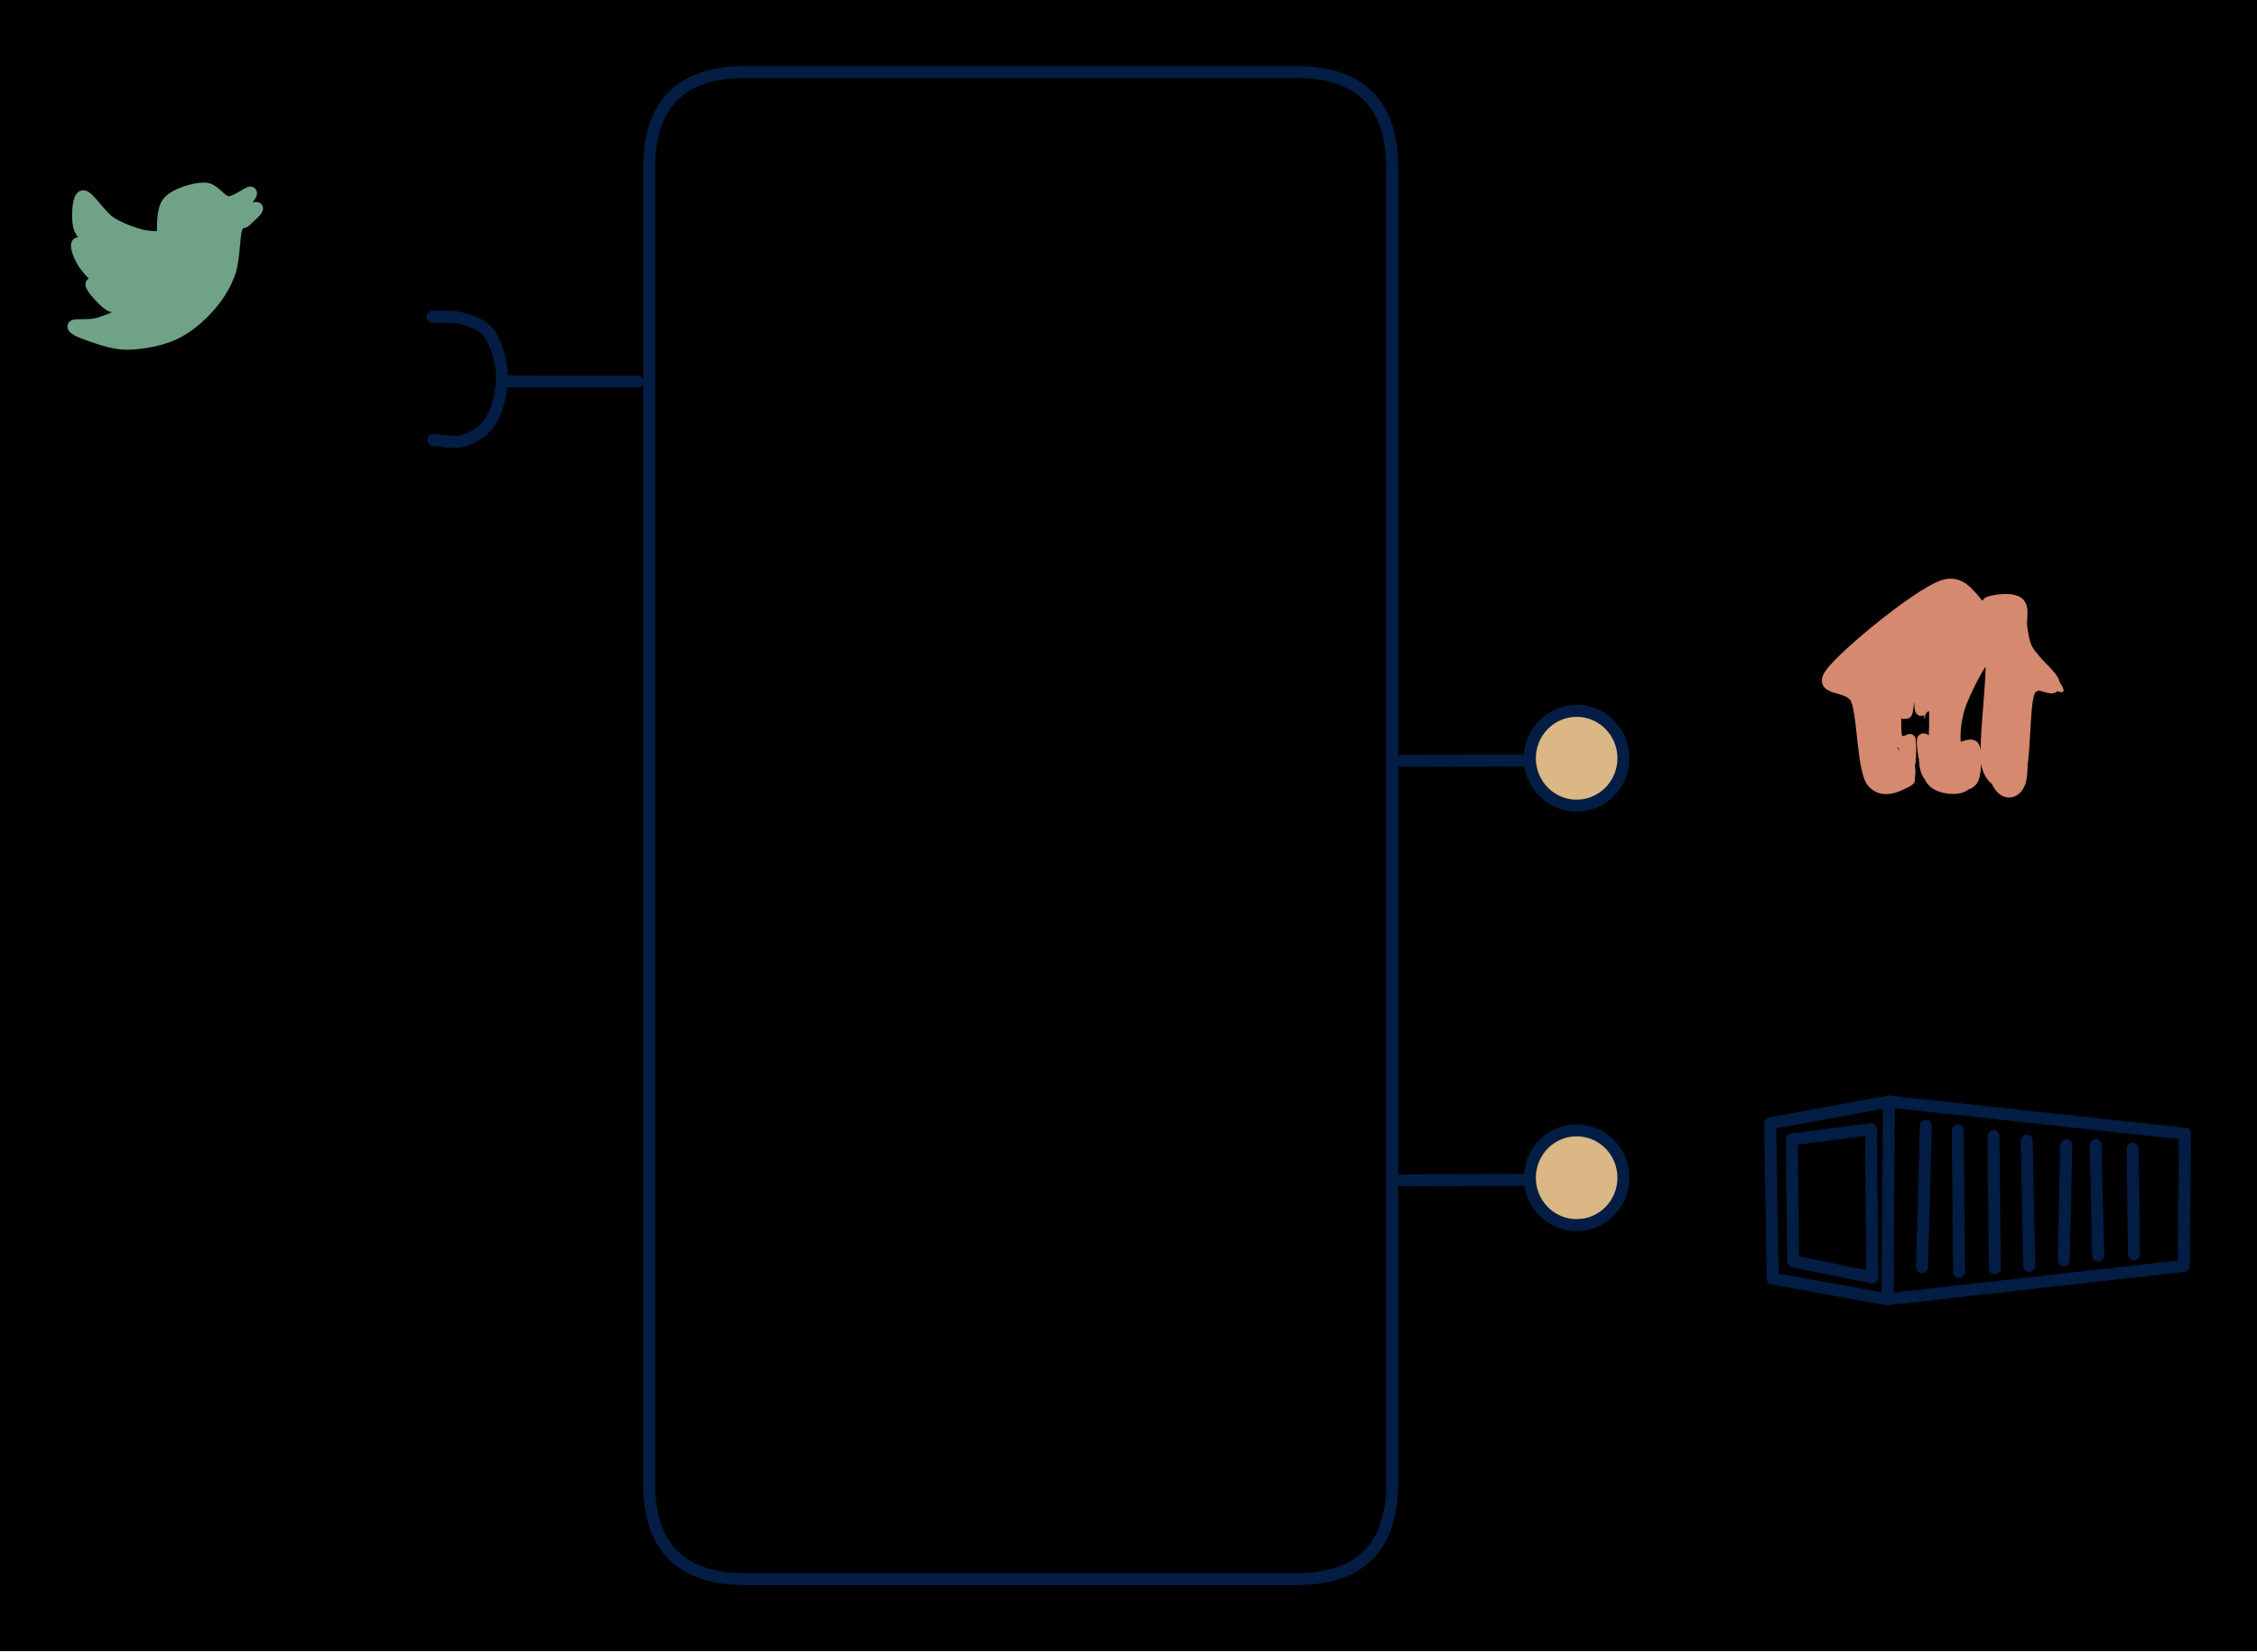
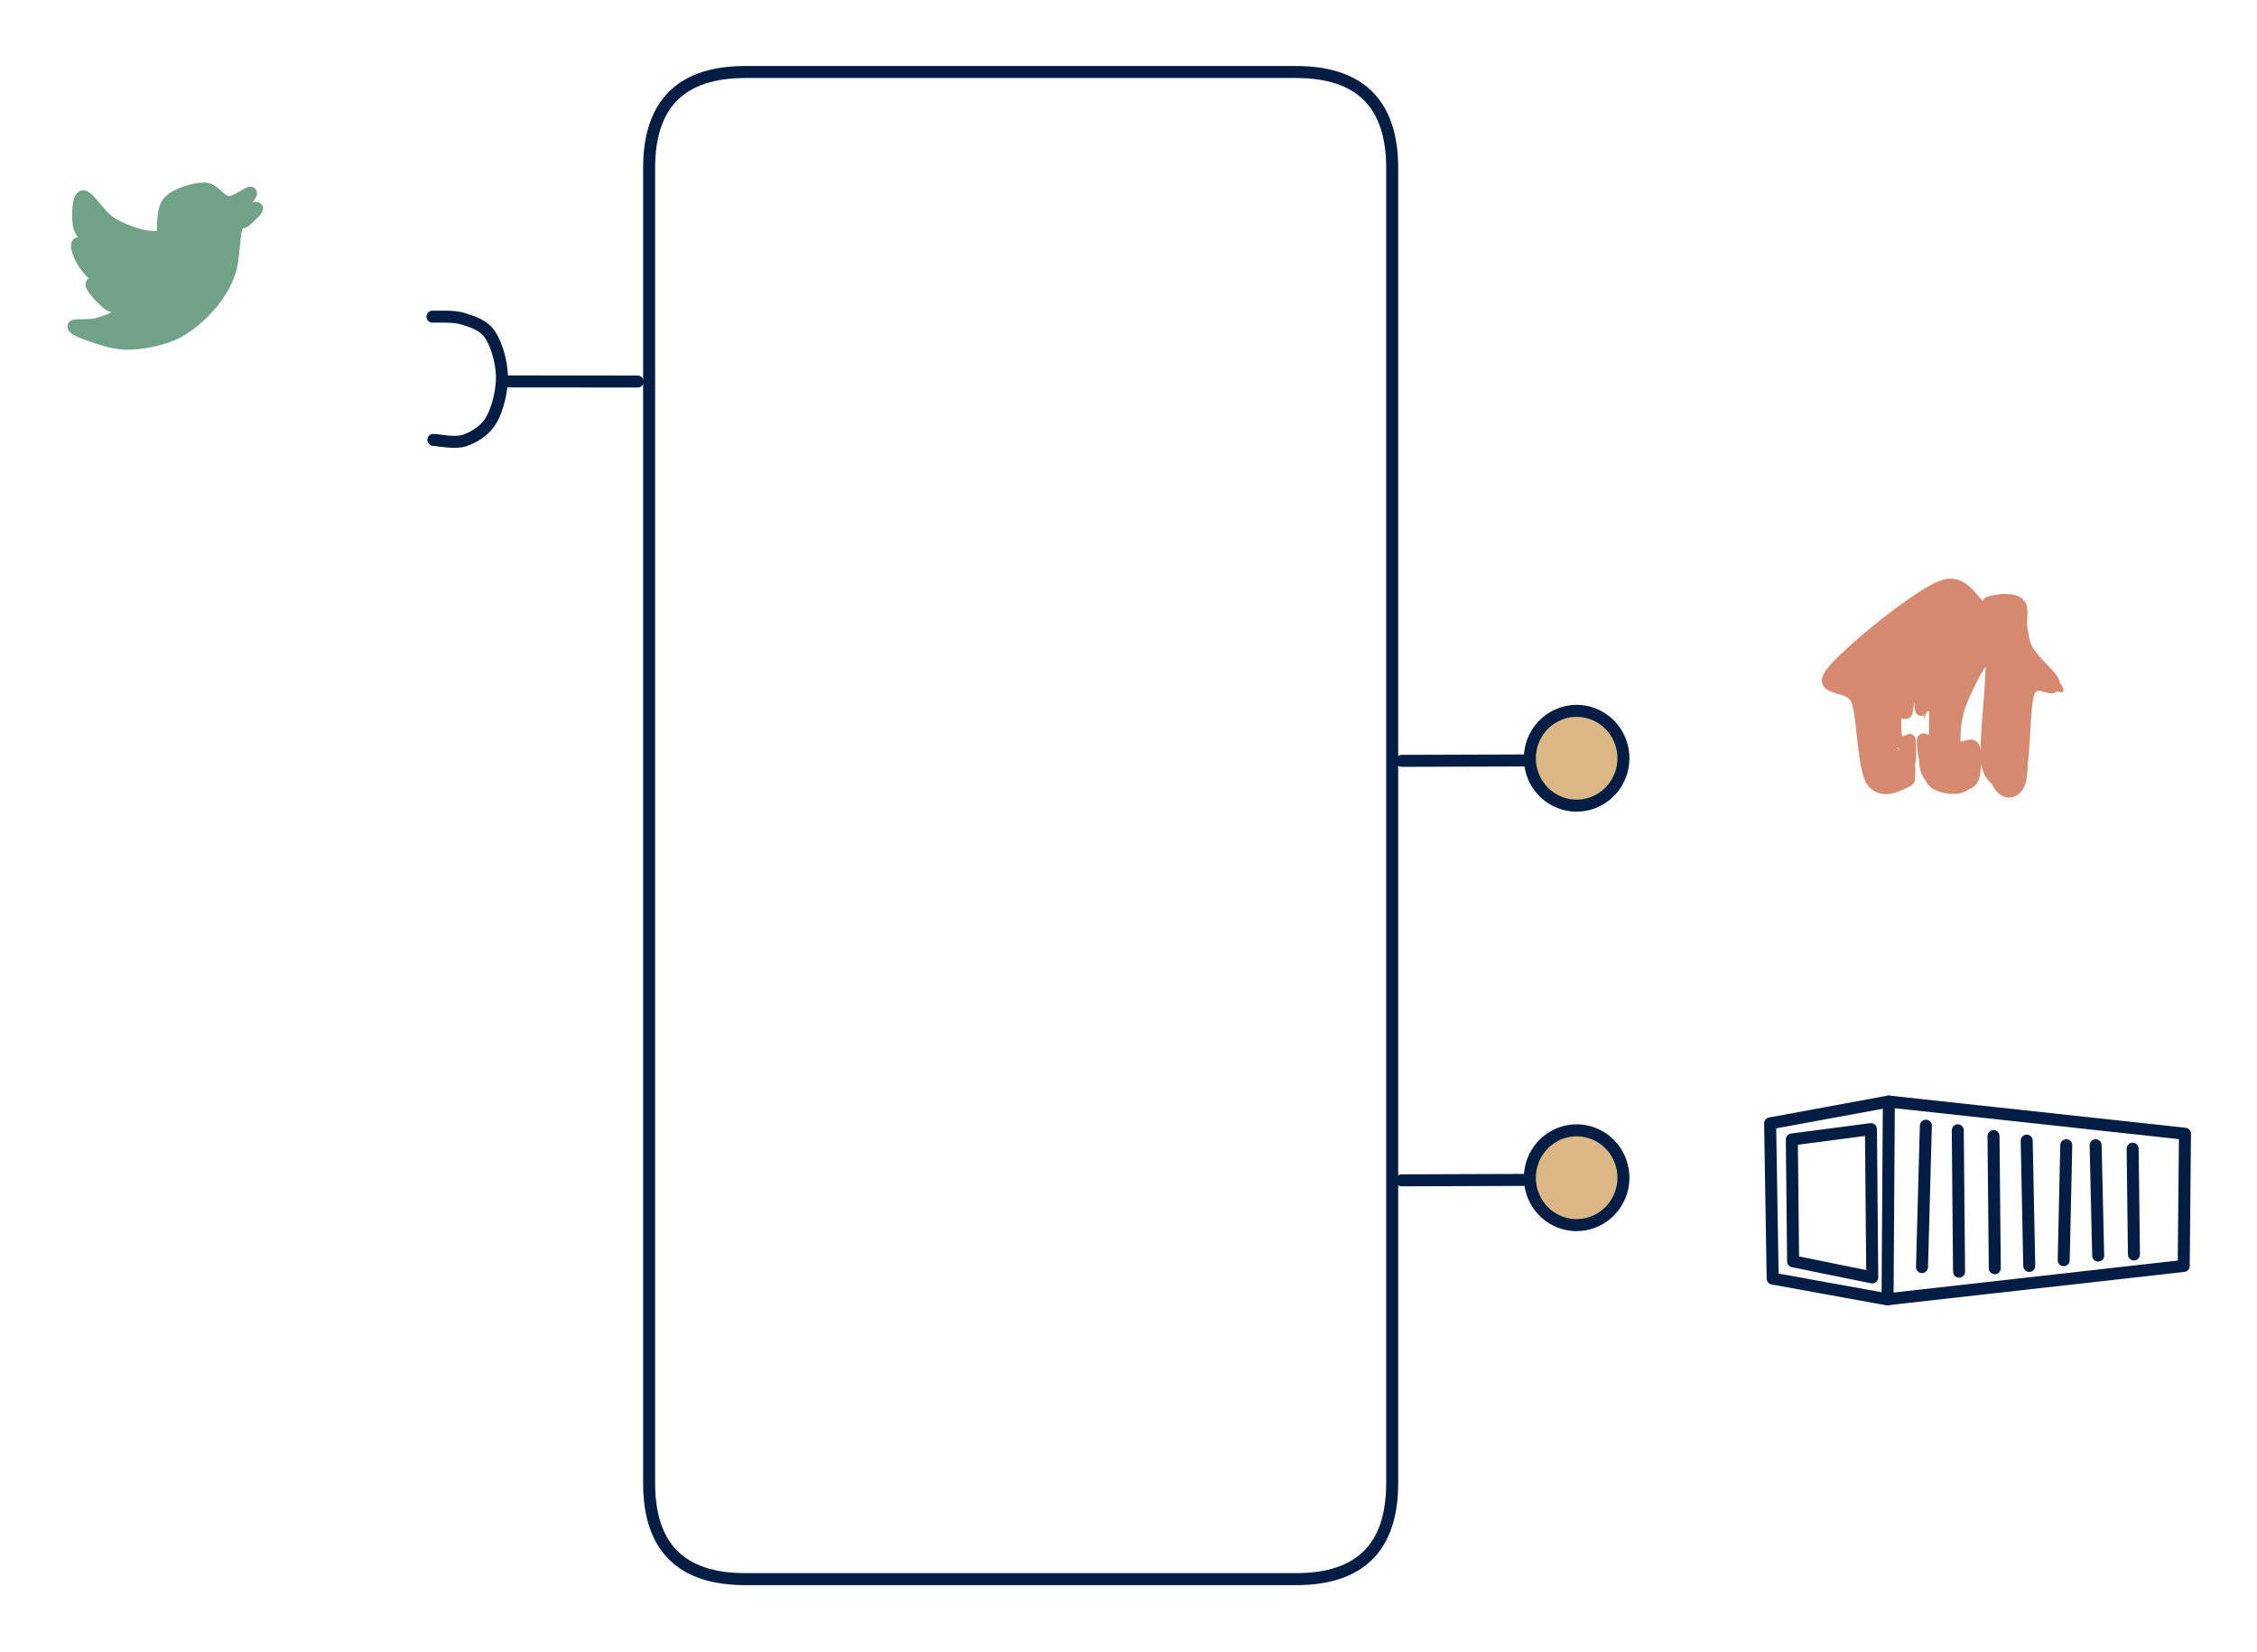
<svg xmlns="http://www.w3.org/2000/svg" version="1.1" viewBox="998.6 2490.497 752.083 550.24" width="752.083" height="550.24">
-   <rect x="998.6" y="2490.497" width="752.083" height="550.24" fill="#000000" />
  <g stroke-linecap="round">
    <g transform="translate(1052.77 2569.654) rotate(0 0.8961443 9.527954)" fill-rule="evenodd">
      <path d="M0 0 C0.32 -1.97, -0.4 -9.07, 1.93 -11.8 C4.25 -14.52, 10.62 -16.33, 13.92 -16.33 C17.23 -16.33, 19.21 -12.02, 21.77 -11.8 C24.34 -11.57, 28.51 -15.15, 29.33 -14.97 C30.14 -14.8, 27.6 -11.95, 26.66 -10.74 C25.72 -9.53, 22.91 -7.86, 23.7 -7.71 C24.49 -7.56, 30.74 -10.18, 31.4 -9.83 C32.07 -9.48, 28.84 -6.73, 27.7 -5.6 C26.56 -4.46, 25.5 -5.95, 24.59 -3.02 C23.68 -0.1, 23.85 7.49, 22.22 11.95 C20.59 16.41, 17.97 20.34, 14.81 23.74 C11.65 27.15, 7.73 30.42, 3.26 32.36 C-1.21 34.31, -7.33 35.39, -12 35.39 C-16.66 35.39, -21.8 33.35, -24.74 32.36 C-27.67 31.38, -30.17 30.1, -29.63 29.49 C-29.08 28.89, -24.39 29.57, -21.48 28.74 C-18.57 27.9, -12.71 25.58, -12.15 24.5 C-11.58 23.42, -16.15 23.72, -18.07 22.23 C-20 20.74, -23.75 16.76, -23.7 15.58 C-23.65 14.39, -17.9 15.65, -17.78 15.12 C-17.65 14.59, -21.4 13.74, -22.96 12.4 C-24.51 11.07, -26.22 8.85, -27.11 7.11 C-28 5.37, -29.01 2.5, -28.29 1.97 C-27.58 1.44, -22.89 4.92, -22.81 3.93 C-22.74 2.95, -27.23 -0.98, -27.85 -3.93 C-28.46 -6.88, -28.19 -13.54, -26.51 -13.76 C-24.84 -13.99, -20.89 -7.44, -17.78 -5.29 C-14.66 -3.15, -10.81 -1.79, -7.85 -0.91 C-4.89 -0.03, -1.31 -0.15, 0 0" stroke="none" stroke-width="0" fill="#70a288" fill-rule="evenodd" />
      <path d="M0 0 C0.32 -1.97, -0.4 -9.07, 1.93 -11.8 C4.25 -14.52, 10.62 -16.33, 13.92 -16.33 C17.23 -16.33, 19.21 -12.02, 21.77 -11.8 C24.34 -11.57, 28.51 -15.15, 29.33 -14.97 C30.14 -14.8, 27.6 -11.95, 26.66 -10.74 C25.72 -9.53, 22.91 -7.86, 23.7 -7.71 C24.49 -7.56, 30.74 -10.18, 31.4 -9.83 C32.07 -9.48, 28.84 -6.73, 27.7 -5.6 C26.56 -4.46, 25.5 -5.95, 24.59 -3.02 C23.68 -0.1, 23.85 7.49, 22.22 11.95 C20.59 16.41, 17.97 20.34, 14.81 23.74 C11.65 27.15, 7.73 30.42, 3.26 32.36 C-1.21 34.31, -7.33 35.39, -12 35.39 C-16.66 35.39, -21.8 33.35, -24.74 32.36 C-27.67 31.38, -30.17 30.1, -29.63 29.49 C-29.08 28.89, -24.39 29.57, -21.48 28.74 C-18.57 27.9, -12.71 25.58, -12.15 24.5 C-11.58 23.42, -16.15 23.72, -18.07 22.23 C-20 20.74, -23.75 16.76, -23.7 15.58 C-23.65 14.39, -17.9 15.65, -17.78 15.12 C-17.65 14.59, -21.4 13.74, -22.96 12.4 C-24.51 11.07, -26.22 8.85, -27.11 7.11 C-28 5.37, -29.01 2.5, -28.29 1.97 C-27.58 1.44, -22.89 4.92, -22.81 3.93 C-22.74 2.95, -27.23 -0.98, -27.85 -3.93 C-28.46 -6.88, -28.19 -13.54, -26.51 -13.76 C-24.84 -13.99, -20.89 -7.44, -17.78 -5.29 C-14.66 -3.15, -10.81 -1.79, -7.85 -0.91 C-4.89 -0.03, -1.31 -0.15, 0 0 M0 0 C0.32 -1.97, -0.4 -9.07, 1.93 -11.8 C4.25 -14.52, 10.62 -16.33, 13.92 -16.33 C17.23 -16.33, 19.21 -12.02, 21.77 -11.8 C24.34 -11.57, 28.51 -15.15, 29.33 -14.97 C30.14 -14.8, 27.6 -11.95, 26.66 -10.74 C25.72 -9.53, 22.91 -7.86, 23.7 -7.71 C24.49 -7.56, 30.74 -10.18, 31.4 -9.83 C32.07 -9.48, 28.84 -6.73, 27.7 -5.6 C26.56 -4.46, 25.5 -5.95, 24.59 -3.02 C23.68 -0.1, 23.85 7.49, 22.22 11.95 C20.59 16.41, 17.97 20.34, 14.81 23.74 C11.65 27.15, 7.73 30.42, 3.26 32.36 C-1.21 34.31, -7.33 35.39, -12 35.39 C-16.66 35.39, -21.8 33.35, -24.74 32.36 C-27.67 31.38, -30.17 30.1, -29.63 29.49 C-29.08 28.89, -24.39 29.57, -21.48 28.74 C-18.57 27.9, -12.71 25.58, -12.15 24.5 C-11.58 23.42, -16.15 23.72, -18.07 22.23 C-20 20.74, -23.75 16.76, -23.7 15.58 C-23.65 14.39, -17.9 15.65, -17.78 15.12 C-17.65 14.59, -21.4 13.74, -22.96 12.4 C-24.51 11.07, -26.22 8.85, -27.11 7.11 C-28 5.37, -29.01 2.5, -28.29 1.97 C-27.58 1.44, -22.89 4.92, -22.81 3.93 C-22.74 2.95, -27.23 -0.98, -27.85 -3.93 C-28.46 -6.88, -28.19 -13.54, -26.51 -13.76 C-24.84 -13.99, -20.89 -7.44, -17.78 -5.29 C-14.66 -3.15, -10.81 -1.79, -7.85 -0.91 C-4.89 -0.03, -1.31 -0.15, 0 0" stroke="#70a288" stroke-width="4" fill="none" />
    </g>
  </g>
  <g stroke-linecap="round" transform="translate(1214.902 2514.497) rotate(0 123.8051 251.1225)">
    <path d="M32 0 C100.45 0, 168.9 0, 215.61 0 M32 0 C90.13 0, 148.25 0, 215.61 0 M215.61 0 C236.94 0, 247.61 10.67, 247.61 32 M215.61 0 C236.94 0, 247.61 10.67, 247.61 32 M247.61 32 C247.61 151.04, 247.61 270.07, 247.61 470.24 M247.61 32 C247.61 177.57, 247.61 323.14, 247.61 470.24 M247.61 470.24 C247.61 491.58, 236.94 502.24, 215.61 502.24 M247.61 470.24 C247.61 491.58, 236.94 502.24, 215.61 502.24 M215.61 502.24 C178.41 502.24, 141.2 502.24, 32 502.24 M215.61 502.24 C174.69 502.24, 133.76 502.24, 32 502.24 M32 502.24 C10.67 502.24, 0 491.58, 0 470.24 M32 502.24 C10.67 502.24, 0 491.58, 0 470.24 M0 470.24 C0 325.89, 0 181.53, 0 32 M0 470.24 C0 359.66, 0 249.08, 0 32 M0 32 C0 10.67, 10.67 0, 32 0 M0 32 C0 10.67, 10.67 0, 32 0" stroke="#031d44" stroke-width="4" fill="none" />
  </g>
  <g stroke-linecap="round">
    <g transform="translate(1134.162 2605.316) rotate(269.5993 20.20242 11.50673)">
      <path d="M0 0 C-0.04 1.74, -1.34 7.21, -0.25 10.44 C0.83 13.66, 2.98 17.27, 6.52 19.37 C10.05 21.46, 16.21 23.05, 20.95 23.01 C25.69 22.98, 31.74 21.29, 34.97 19.13 C38.2 16.98, 39.33 13.27, 40.35 10.08 C41.37 6.89, 40.97 1.68, 41.09 0 M0 0 C-0.04 1.74, -1.34 7.21, -0.25 10.44 C0.83 13.66, 2.98 17.27, 6.52 19.37 C10.05 21.46, 16.21 23.05, 20.95 23.01 C25.69 22.98, 31.74 21.29, 34.97 19.13 C38.2 16.98, 39.33 13.27, 40.35 10.08 C41.37 6.89, 40.97 1.68, 41.09 0" stroke="#031d44" stroke-width="4" fill="none" />
    </g>
  </g>
  <g stroke-linecap="round">
    <g transform="translate(1189.068 2595.425) rotate(269.5993 -0.1761756 22.19813)">
      <path d="M0 0 C-0.06 7.4, -0.29 37, -0.35 44.4 M0 0 C-0.06 7.4, -0.29 37, -0.35 44.4" stroke="#031d44" stroke-width="4" fill="none" />
    </g>
  </g>
  <g stroke-linecap="round">
    <g transform="translate(1485.58 2723.668) rotate(90.96151 0.4103828 20.31395)">
      <path d="M0 0 C0.14 6.77, 0.68 33.86, 0.82 40.63 M0 0 C0.14 6.77, 0.68 33.86, 0.82 40.63" stroke="#031d44" stroke-width="4" fill="none" />
    </g>
  </g>
  <g stroke-linecap="round" transform="translate(1508.17 2727.588) rotate(90.96151 15.79974 15.59455)">
    <path d="M31.6 15.59 C31.6 16.5, 31.52 17.41, 31.36 18.3 C31.2 19.19, 30.96 20.08, 30.65 20.93 C30.33 21.78, 29.94 22.61, 29.48 23.39 C29.03 24.17, 28.49 24.93, 27.9 25.62 C27.32 26.31, 26.66 26.96, 25.96 27.54 C25.26 28.12, 24.49 28.65, 23.7 29.1 C22.91 29.55, 22.06 29.94, 21.2 30.25 C20.34 30.56, 19.44 30.8, 18.54 30.95 C17.64 31.11, 16.71 31.19, 15.8 31.19 C14.89 31.19, 13.96 31.11, 13.06 30.95 C12.16 30.8, 11.26 30.56, 10.4 30.25 C9.54 29.94, 8.69 29.55, 7.9 29.1 C7.11 28.65, 6.34 28.12, 5.64 27.54 C4.94 26.96, 4.28 26.31, 3.7 25.62 C3.11 24.93, 2.57 24.17, 2.12 23.39 C1.66 22.61, 1.27 21.78, 0.95 20.93 C0.64 20.08, 0.4 19.19, 0.24 18.3 C0.08 17.41, 0 16.5, 0 15.59 C0 14.69, 0.08 13.78, 0.24 12.89 C0.4 12, 0.64 11.11, 0.95 10.26 C1.27 9.41, 1.66 8.58, 2.12 7.8 C2.57 7.02, 3.11 6.26, 3.7 5.57 C4.28 4.88, 4.94 4.23, 5.64 3.65 C6.34 3.07, 7.11 2.54, 7.9 2.09 C8.69 1.64, 9.54 1.25, 10.4 0.94 C11.26 0.63, 12.16 0.39, 13.06 0.24 C13.96 0.08, 14.89 0, 15.8 0 C16.71 0, 17.64 0.08, 18.54 0.24 C19.44 0.39, 20.34 0.63, 21.2 0.94 C22.06 1.25, 22.91 1.64, 23.7 2.09 C24.49 2.54, 25.26 3.07, 25.96 3.65 C26.66 4.23, 27.32 4.88, 27.9 5.57 C28.49 6.26, 29.03 7.02, 29.48 7.8 C29.94 8.58, 30.33 9.41, 30.65 10.26 C30.96 11.11, 31.2 12, 31.36 12.89 C31.52 13.78, 31.56 15.14, 31.6 15.59 C31.64 16.05, 31.64 15.14, 31.6 15.59" stroke="none" stroke-width="0" fill="#dab785" />
    <path d="M31.6 15.59 C31.6 16.5, 31.52 17.41, 31.36 18.3 C31.2 19.19, 30.96 20.08, 30.65 20.93 C30.33 21.78, 29.94 22.61, 29.48 23.39 C29.03 24.17, 28.49 24.93, 27.9 25.62 C27.32 26.31, 26.66 26.96, 25.96 27.54 C25.26 28.12, 24.49 28.65, 23.7 29.1 C22.91 29.55, 22.06 29.94, 21.2 30.25 C20.34 30.56, 19.44 30.8, 18.54 30.95 C17.64 31.11, 16.71 31.19, 15.8 31.19 C14.89 31.19, 13.96 31.11, 13.06 30.95 C12.16 30.8, 11.26 30.56, 10.4 30.25 C9.54 29.94, 8.69 29.55, 7.9 29.1 C7.11 28.65, 6.34 28.12, 5.64 27.54 C4.94 26.96, 4.28 26.31, 3.7 25.62 C3.11 24.93, 2.57 24.17, 2.12 23.39 C1.66 22.61, 1.27 21.78, 0.95 20.93 C0.64 20.08, 0.4 19.19, 0.24 18.3 C0.08 17.41, 0 16.5, 0 15.59 C0 14.69, 0.08 13.78, 0.24 12.89 C0.4 12, 0.64 11.11, 0.95 10.26 C1.27 9.41, 1.66 8.58, 2.12 7.8 C2.57 7.02, 3.11 6.26, 3.7 5.57 C4.28 4.88, 4.94 4.23, 5.64 3.65 C6.34 3.07, 7.11 2.54, 7.9 2.09 C8.69 1.64, 9.54 1.25, 10.4 0.94 C11.26 0.63, 12.16 0.39, 13.06 0.24 C13.96 0.08, 14.89 0, 15.8 0 C16.71 0, 17.64 0.08, 18.54 0.24 C19.44 0.39, 20.34 0.63, 21.2 0.94 C22.06 1.25, 22.91 1.64, 23.7 2.09 C24.49 2.54, 25.26 3.07, 25.96 3.65 C26.66 4.23, 27.32 4.88, 27.9 5.57 C28.49 6.26, 29.03 7.02, 29.48 7.8 C29.94 8.58, 30.33 9.41, 30.65 10.26 C30.96 11.11, 31.2 12, 31.36 12.89 C31.52 13.78, 31.56 15.14, 31.6 15.59 C31.64 16.05, 31.64 15.14, 31.6 15.59" stroke="#031d44" stroke-width="4" fill="none" />
  </g>
  <g stroke-linecap="round">
    <g transform="translate(1485.58 2863.454) rotate(90.96151 0.4103828 20.31395)">
      <path d="M0 0 C0.14 6.77, 0.68 33.86, 0.82 40.63 M0 0 C0.14 6.77, 0.68 33.86, 0.82 40.63" stroke="#031d44" stroke-width="4" fill="none" />
    </g>
  </g>
  <g stroke-linecap="round" transform="translate(1508.17 2867.374) rotate(90.96151 15.79974 15.59455)">
    <path d="M31.6 15.59 C31.6 16.5, 31.52 17.41, 31.36 18.3 C31.2 19.19, 30.96 20.08, 30.65 20.93 C30.33 21.78, 29.94 22.61, 29.48 23.39 C29.03 24.17, 28.49 24.93, 27.9 25.62 C27.32 26.31, 26.66 26.96, 25.96 27.54 C25.26 28.12, 24.49 28.65, 23.7 29.1 C22.91 29.55, 22.06 29.94, 21.2 30.25 C20.34 30.56, 19.44 30.8, 18.54 30.95 C17.64 31.11, 16.71 31.19, 15.8 31.19 C14.89 31.19, 13.96 31.11, 13.06 30.95 C12.16 30.8, 11.26 30.56, 10.4 30.25 C9.54 29.94, 8.69 29.55, 7.9 29.1 C7.11 28.65, 6.34 28.12, 5.64 27.54 C4.94 26.96, 4.28 26.31, 3.7 25.62 C3.11 24.93, 2.57 24.17, 2.12 23.39 C1.66 22.61, 1.27 21.78, 0.95 20.93 C0.64 20.08, 0.4 19.19, 0.24 18.3 C0.08 17.41, 0 16.5, 0 15.59 C0 14.69, 0.08 13.78, 0.24 12.89 C0.4 12, 0.64 11.11, 0.95 10.26 C1.27 9.41, 1.66 8.58, 2.12 7.8 C2.57 7.02, 3.11 6.26, 3.7 5.57 C4.28 4.88, 4.94 4.23, 5.64 3.65 C6.34 3.07, 7.11 2.54, 7.9 2.09 C8.69 1.64, 9.54 1.25, 10.4 0.94 C11.26 0.63, 12.16 0.39, 13.06 0.24 C13.96 0.08, 14.89 0, 15.8 0 C16.71 0, 17.64 0.08, 18.54 0.24 C19.44 0.39, 20.34 0.63, 21.2 0.94 C22.06 1.25, 22.91 1.64, 23.7 2.09 C24.49 2.54, 25.26 3.07, 25.96 3.65 C26.66 4.23, 27.32 4.88, 27.9 5.57 C28.49 6.26, 29.03 7.02, 29.48 7.8 C29.94 8.58, 30.33 9.41, 30.65 10.26 C30.96 11.11, 31.2 12, 31.36 12.89 C31.52 13.78, 31.56 15.14, 31.6 15.59 C31.64 16.05, 31.64 15.14, 31.6 15.59" stroke="none" stroke-width="0" fill="#dab785" />
    <path d="M31.6 15.59 C31.6 16.5, 31.52 17.41, 31.36 18.3 C31.2 19.19, 30.96 20.08, 30.65 20.93 C30.33 21.78, 29.94 22.61, 29.48 23.39 C29.03 24.17, 28.49 24.93, 27.9 25.62 C27.32 26.31, 26.66 26.96, 25.96 27.54 C25.26 28.12, 24.49 28.65, 23.7 29.1 C22.91 29.55, 22.06 29.94, 21.2 30.25 C20.34 30.56, 19.44 30.8, 18.54 30.95 C17.64 31.11, 16.71 31.19, 15.8 31.19 C14.89 31.19, 13.96 31.11, 13.06 30.95 C12.16 30.8, 11.26 30.56, 10.4 30.25 C9.54 29.94, 8.69 29.55, 7.9 29.1 C7.11 28.65, 6.34 28.12, 5.64 27.54 C4.94 26.96, 4.28 26.31, 3.7 25.62 C3.11 24.93, 2.57 24.17, 2.12 23.39 C1.66 22.61, 1.27 21.78, 0.95 20.93 C0.64 20.08, 0.4 19.19, 0.24 18.3 C0.08 17.41, 0 16.5, 0 15.59 C0 14.69, 0.08 13.78, 0.24 12.89 C0.4 12, 0.64 11.11, 0.95 10.26 C1.27 9.41, 1.66 8.58, 2.12 7.8 C2.57 7.02, 3.11 6.26, 3.7 5.57 C4.28 4.88, 4.94 4.23, 5.64 3.65 C6.34 3.07, 7.11 2.54, 7.9 2.09 C8.69 1.64, 9.54 1.25, 10.4 0.94 C11.26 0.63, 12.16 0.39, 13.06 0.24 C13.96 0.08, 14.89 0, 15.8 0 C16.71 0, 17.64 0.08, 18.54 0.24 C19.44 0.39, 20.34 0.63, 21.2 0.94 C22.06 1.25, 22.91 1.64, 23.7 2.09 C24.49 2.54, 25.26 3.07, 25.96 3.65 C26.66 4.23, 27.32 4.88, 27.9 5.57 C28.49 6.26, 29.03 7.02, 29.48 7.8 C29.94 8.58, 30.33 9.41, 30.65 10.26 C30.96 11.11, 31.2 12, 31.36 12.89 C31.52 13.78, 31.56 15.14, 31.6 15.59 C31.64 16.05, 31.64 15.14, 31.6 15.59" stroke="#031d44" stroke-width="4" fill="none" />
  </g>
  <g stroke-linecap="round">
    <g transform="translate(1633.39 2738.484) rotate(0 11.95491 -18.67178)" fill-rule="evenodd">
      <path d="M-1.99 -1.28 C-1.28 0.47, 4.77 10.42, 3.02 12.91 C1.28 15.4, -9.03 18.09, -12.47 13.66 C-15.91 9.24, -15.85 -7.47, -17.63 -13.64 C-19.41 -19.81, -28.46 -16.82, -23.15 -23.34 C-17.84 -29.86, 5.55 -49.38, 14.24 -52.74 C22.93 -56.1, 26.97 -44.51, 28.98 -43.5 C30.98 -42.48, 24.67 -46.28, 26.27 -46.66 C27.87 -47.03, 35.86 -48.18, 38.57 -45.76 C41.28 -43.34, 40.14 -36.81, 42.51 -32.16 C44.89 -27.5, 53.09 -20.24, 52.82 -17.83 C52.55 -15.43, 43.46 -22.53, 40.89 -17.72 C38.32 -12.91, 39.72 6.83, 37.4 11.04 C35.09 15.25, 28.52 13.93, 27.01 7.55 C25.5 1.17, 30.05 -23.3, 28.35 -27.25 C26.64 -31.2, 19.03 -20.72, 16.8 -16.16 C14.58 -11.6, 13.82 -2.97, 15.01 0.12 C16.21 3.22, 22.62 0.14, 23.99 2.41 C25.37 4.67, 25.78 12.19, 23.26 13.73 C20.74 15.27, 11.54 13.68, 8.87 11.63 C6.2 9.58, 6.97 4.19, 7.26 1.43 C7.56 -1.32, 10.48 -0.25, 10.66 -4.9 C10.83 -9.55, 9.01 -25.88, 8.32 -26.47 C7.63 -27.05, 7.01 -8.07, 6.53 -8.43 C6.04 -8.79, 6.44 -28.31, 5.4 -28.62 C4.35 -28.94, 1.34 -10.21, 0.27 -10.32 C-0.79 -10.44, -0.42 -30.72, -1 -29.31 C-1.57 -27.9, -3.29 -7.15, -3.16 -1.86 C-3.04 3.43, -0.42 1.97, -0.26 2.41" stroke="none" stroke-width="0" fill="#d5896f" fill-rule="evenodd" />
      <path d="M-0.41 -0.24 C-0.15 1.77, 2.64 9.45, 0.92 11.55 C-0.8 13.65, -7.93 16.9, -10.75 12.37 C-13.56 7.84, -13.89 -9.6, -15.97 -15.6 C-18.05 -21.61, -27.81 -17.61, -23.25 -23.65 C-18.68 -29.69, 3.06 -48.41, 11.43 -51.82 C19.8 -55.22, 24.05 -45.01, 26.96 -44.11 C29.87 -43.21, 27.25 -46.23, 28.88 -46.41 C30.5 -46.58, 35 -47.4, 36.7 -45.16 C38.41 -42.92, 36.99 -37.13, 39.14 -32.97 C41.29 -28.82, 49.25 -22.85, 49.6 -20.25 C49.96 -17.64, 43.21 -22.43, 41.26 -17.34 C39.3 -12.26, 40.15 6.14, 37.86 10.24 C35.58 14.34, 29.11 13.78, 27.55 7.26 C25.99 0.74, 29.99 -25.34, 28.5 -28.88 C27.02 -32.43, 20.58 -18.9, 18.63 -14.01 C16.67 -9.13, 16.07 -2.1, 16.78 0.42 C17.5 2.94, 22.15 -0.97, 22.92 1.09 C23.69 3.16, 23.82 11.19, 21.42 12.81 C19.01 14.43, 10.93 12.94, 8.49 10.83 C6.06 8.71, 6.59 2.43, 6.83 0.12 C7.06 -2.19, 9.54 1.54, 9.91 -3.02 C10.28 -7.57, 9.79 -25.8, 9.04 -27.2 C8.3 -28.59, 6.18 -11.33, 5.42 -11.39 C4.65 -11.45, 5.41 -27.74, 4.45 -27.56 C3.5 -27.39, 0.83 -10.16, -0.32 -10.36 C-1.48 -10.55, -2 -29.91, -2.46 -28.75 C-2.92 -27.59, -3.6 -8.04, -3.09 -3.39 C-2.58 1.25, 0.04 -1.27, 0.6 -0.9 M1.57 -1.4 C1.75 0.27, 2.19 7.67, 0.09 9.63 C-2.01 11.59, -8.33 14.43, -11.02 10.36 C-13.71 6.28, -13.78 -9.11, -16.03 -14.79 C-18.28 -20.47, -29.28 -17.41, -24.53 -23.72 C-19.78 -30.02, 3.89 -49.53, 12.49 -52.64 C21.09 -55.76, 24.5 -43.31, 27.07 -42.4 C29.64 -41.49, 26.1 -46.46, 27.94 -47.18 C29.77 -47.89, 36.19 -48.93, 38.08 -46.68 C39.98 -44.43, 37.39 -38.2, 39.29 -33.68 C41.19 -29.16, 49.44 -22.2, 49.51 -19.57 C49.58 -16.94, 41.58 -23.26, 39.7 -17.9 C37.82 -12.54, 39.85 7.92, 38.24 12.59 C36.63 17.26, 31.66 17.14, 30.04 10.14 C28.43 3.13, 30.85 -25.65, 28.57 -29.46 C26.3 -33.27, 18.57 -17.81, 16.4 -12.73 C14.22 -7.65, 14.65 -1.33, 15.55 1.03 C16.44 3.38, 21.03 -0.65, 21.77 1.42 C22.51 3.5, 22.03 11.68, 19.97 13.5 C17.9 15.32, 11.72 14.8, 9.38 12.35 C7.04 9.9, 5.82 1.02, 5.93 -1.19 C6.03 -3.39, 9.48 3.57, 10 -0.89 C10.52 -5.35, 9.59 -25.98, 9.04 -27.93 C8.5 -29.88, 7.75 -12.69, 6.72 -12.58 C5.69 -12.47, 3.92 -27.63, 2.86 -27.27 C1.8 -26.92, 1.06 -10.06, 0.37 -10.45 C-0.33 -10.84, -0.44 -30.55, -1.33 -29.63 C-2.22 -28.71, -5.37 -9.88, -4.98 -4.9 C-4.59 0.07, 0.45 -0.71, 1.02 0.2" stroke="#d5896f" stroke-width="4" fill="none" />
    </g>
  </g>
  <g stroke-linecap="round">
    <g transform="translate(1595.676 2870.225) rotate(0 13.39865 21.26245)">
      <path d="M0 0 C0.14 12.92, 0.27 25.84, 0.43 40.61 M0 0 C0.1 9.24, 0.19 18.48, 0.43 40.61 M0.43 40.61 C5.78 41.7, 11.14 42.79, 26.8 45.97 M0.43 40.61 C7.79 42.11, 15.16 43.61, 26.8 45.97 M26.8 45.97 C26.64 28.06, 26.49 10.15, 26.37 -3.45 M26.8 45.97 C26.64 27.72, 26.48 9.48, 26.37 -3.45 M26.37 -3.45 C18.38 -2.4, 10.4 -1.36, 0 0 M26.37 -3.45 C18.22 -2.38, 10.06 -1.32, 0 0" stroke="#031d44" stroke-width="4" fill="none" />
    </g>
  </g>
  <g stroke-linecap="round">
    <g transform="translate(1588.445 2864.861) rotate(0 19.77896 25.68963)">
      <path d="M0 0 C0.32 19.56, 0.64 39.11, 0.85 51.72 M0 0 C0.28 17.27, 0.57 34.55, 0.85 51.72 M0.85 51.72 C8.61 53.13, 16.36 54.53, 39.13 58.66 M0.85 51.72 C9.38 53.27, 17.92 54.81, 39.13 58.66 M39.13 58.66 C39.26 38.7, 39.39 18.74, 39.56 -7.28 M39.13 58.66 C39.24 42.65, 39.34 26.63, 39.56 -7.28 M39.56 -7.28 C29.79 -5.48, 20.02 -3.68, 0 0 M39.56 -7.28 C30.45 -5.6, 21.33 -3.93, 0 0" stroke="#031d44" stroke-width="4" fill="none" />
    </g>
  </g>
  <g stroke-linecap="round">
    <g transform="translate(1628.003 2857.582) rotate(0 49.12839 32.94722)">
      <path d="M0 0 C24.82 2.7, 49.65 5.4, 98.68 10.73 M0 0 C20.09 2.18, 40.18 4.37, 98.68 10.73 M98.68 10.73 C98.58 21.04, 98.48 31.35, 98.26 54.78 M98.68 10.73 C98.59 19.8, 98.51 28.87, 98.26 54.78 M98.26 54.78 C66.54 58.36, 34.82 61.93, -0.43 65.89 M98.26 54.78 C70.53 57.91, 42.81 61.03, -0.43 65.89" stroke="#031d44" stroke-width="4" fill="none" />
    </g>
  </g>
  <g stroke-linecap="round">
    <g transform="translate(1640.339 2865.628) rotate(0 -0.6380311 23.56109)">
      <path d="M0 0 C-0.42 15.55, -0.84 31.09, -1.28 47.12 M0 0 C-0.3 10.94, -0.59 21.88, -1.28 47.12" stroke="#031d44" stroke-width="4" fill="none" />
    </g>
  </g>
  <g stroke-linecap="round">
    <g transform="translate(1650.972 2867.16) rotate(0 0.212677 23.56109)">
      <path d="M0 0 C0.1 11.48, 0.21 22.97, 0.43 47.12 M0 0 C0.12 13.11, 0.24 26.22, 0.43 47.12" stroke="#031d44" stroke-width="4" fill="none" />
    </g>
  </g>
  <g stroke-linecap="round">
    <g transform="translate(1662.882 2869.076) rotate(0 0.212677 22.02866)">
      <path d="M0 0 C0.09 9.5, 0.18 18.99, 0.43 44.06 M0 0 C0.11 11.44, 0.22 22.88, 0.43 44.06" stroke="#031d44" stroke-width="4" fill="none" />
    </g>
  </g>
  <g stroke-linecap="round">
    <g transform="translate(1673.942 2870.608) rotate(0 0.4253541 20.87934)">
      <path d="M0 0 C0.27 13.08, 0.53 26.17, 0.85 41.76 M0 0 C0.21 10.48, 0.43 20.96, 0.85 41.76" stroke="#031d44" stroke-width="4" fill="none" />
    </g>
  </g>
  <g stroke-linecap="round">
    <g transform="translate(1687.127 2872.14) rotate(0 -0.4253541 19.15536)">
      <path d="M0 0 C-0.17 7.78, -0.35 15.56, -0.85 38.31 M0 0 C-0.24 10.71, -0.48 21.41, -0.85 38.31" stroke="#031d44" stroke-width="4" fill="none" />
    </g>
  </g>
  <g stroke-linecap="round">
    <g transform="translate(1696.911 2872.14) rotate(0 0.4253541 18.38914)">
      <path d="M0 0 C0.17 7.45, 0.34 14.9, 0.85 36.78 M0 0 C0.19 8.2, 0.38 16.39, 0.85 36.78" stroke="#031d44" stroke-width="4" fill="none" />
    </g>
  </g>
  <g stroke-linecap="round">
    <g transform="translate(1709.246 2873.29) rotate(0 0.212677 17.62293)">
      <path d="M0 0 C0.1 8.25, 0.2 16.5, 0.43 35.25 M0 0 C0.09 7.26, 0.18 14.51, 0.43 35.25" stroke="#031d44" stroke-width="4" fill="none" />
    </g>
  </g>
</svg>
